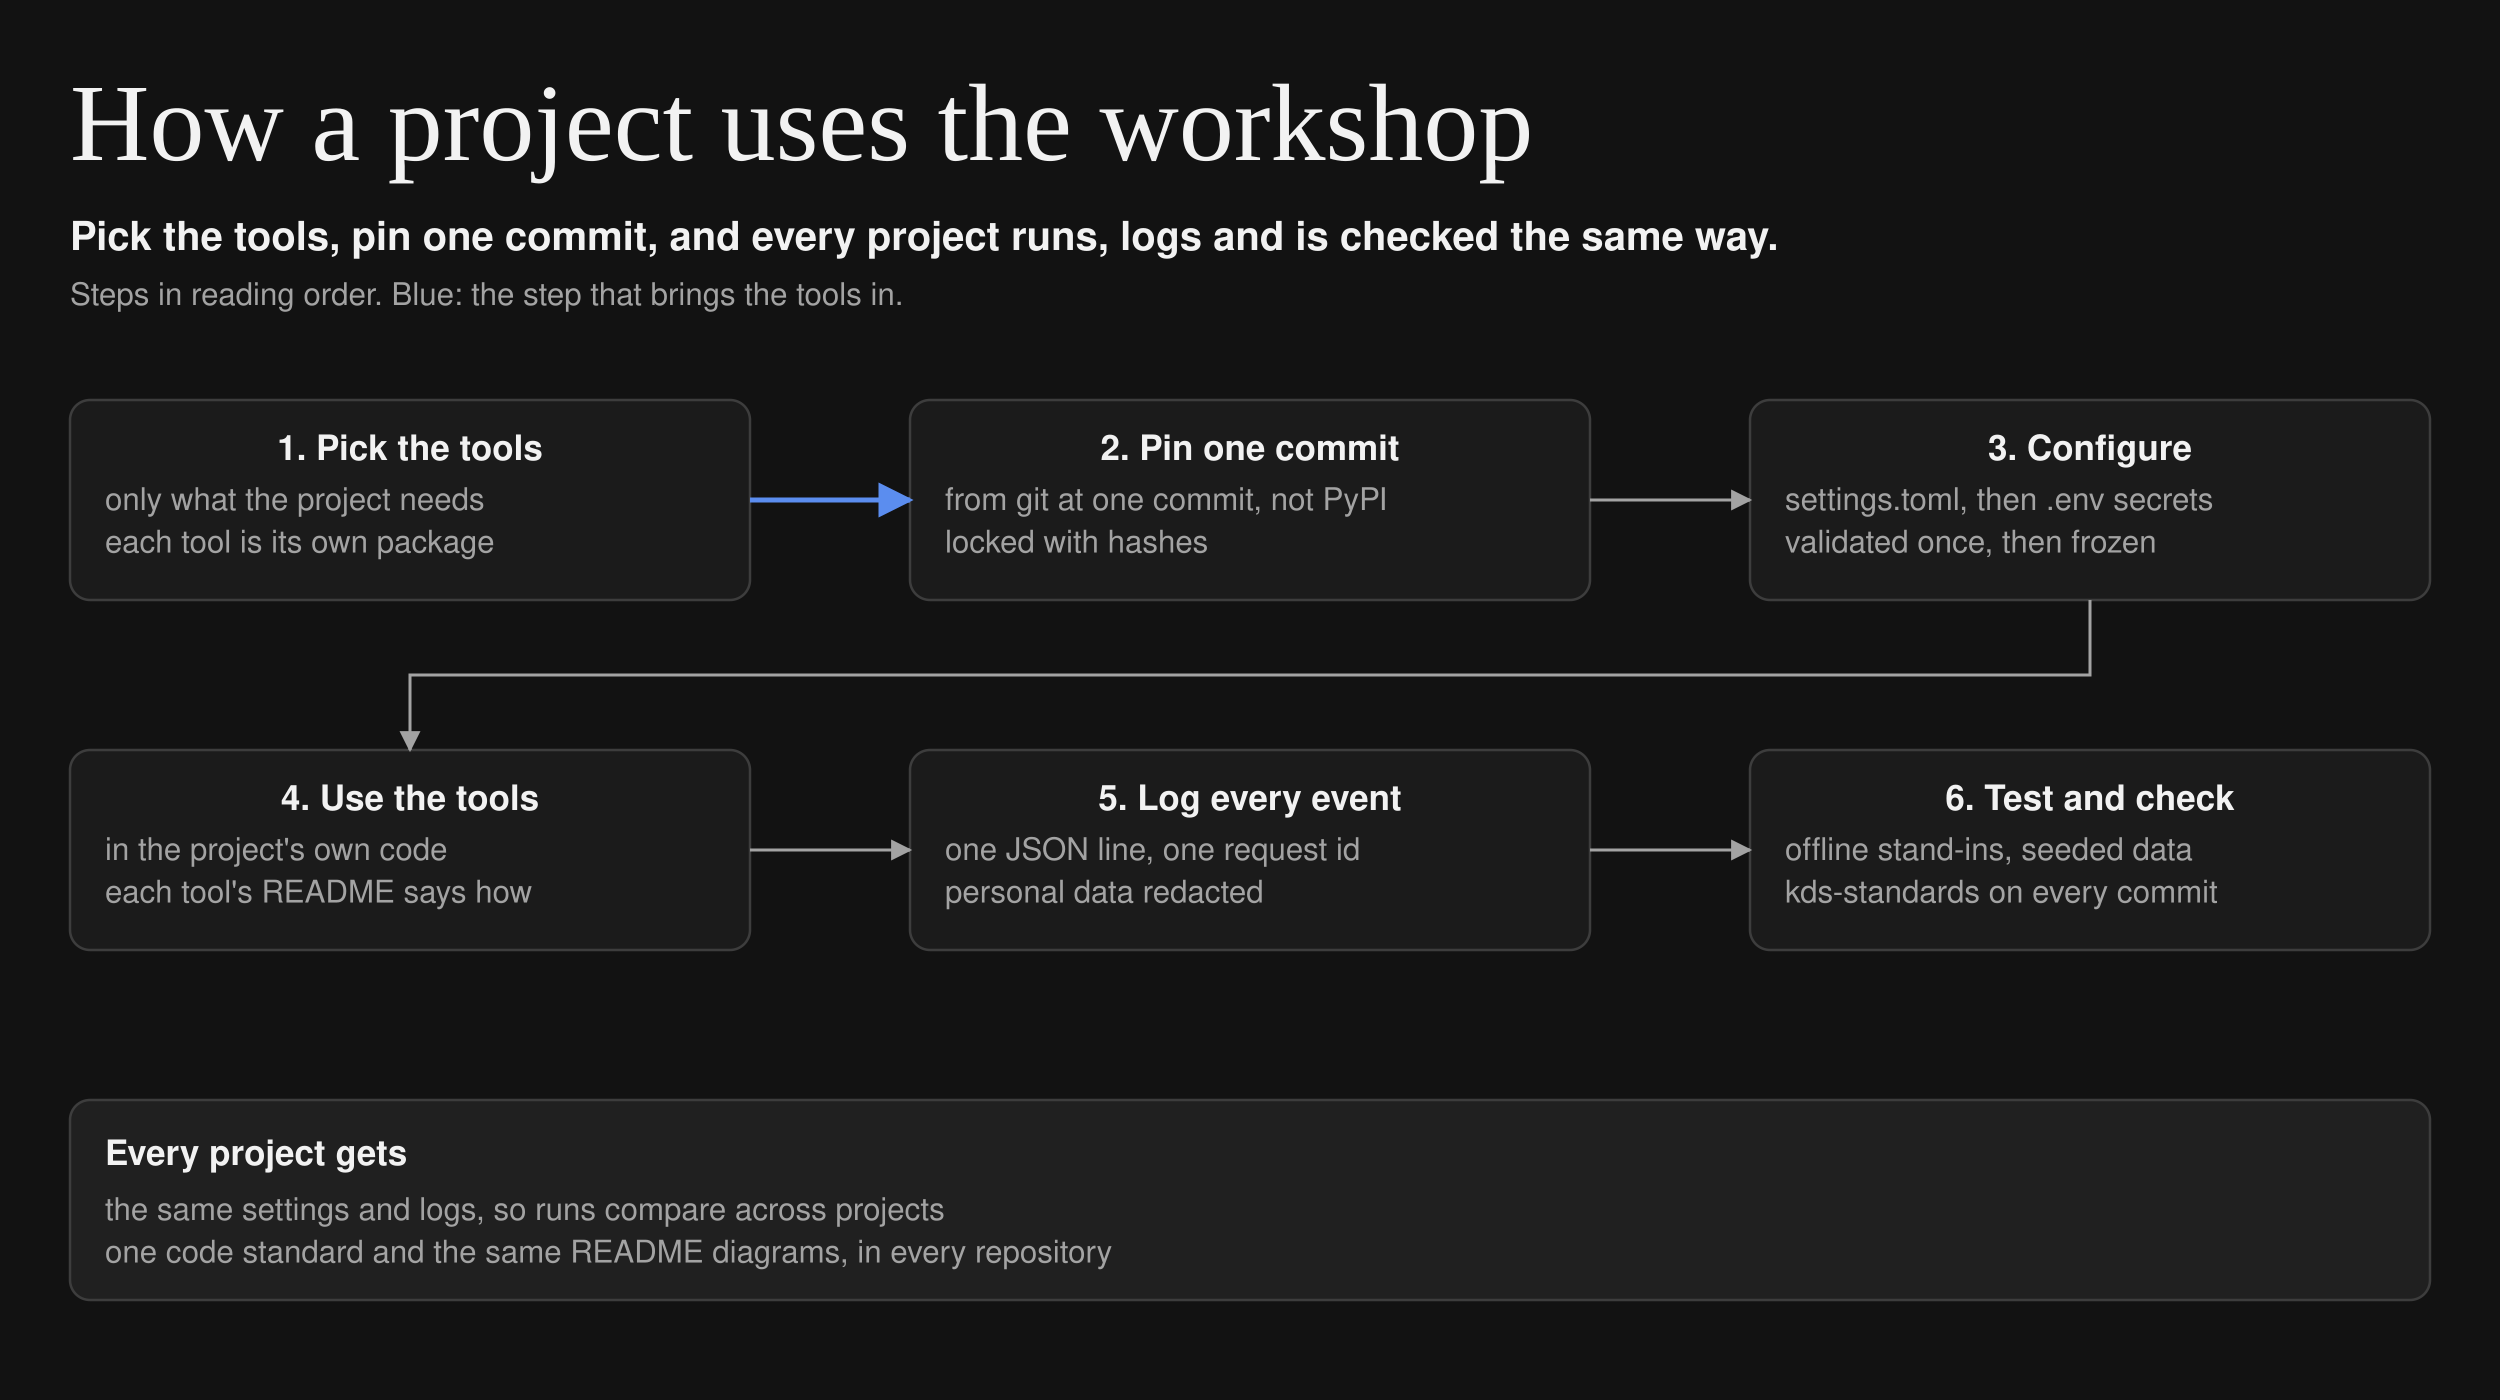
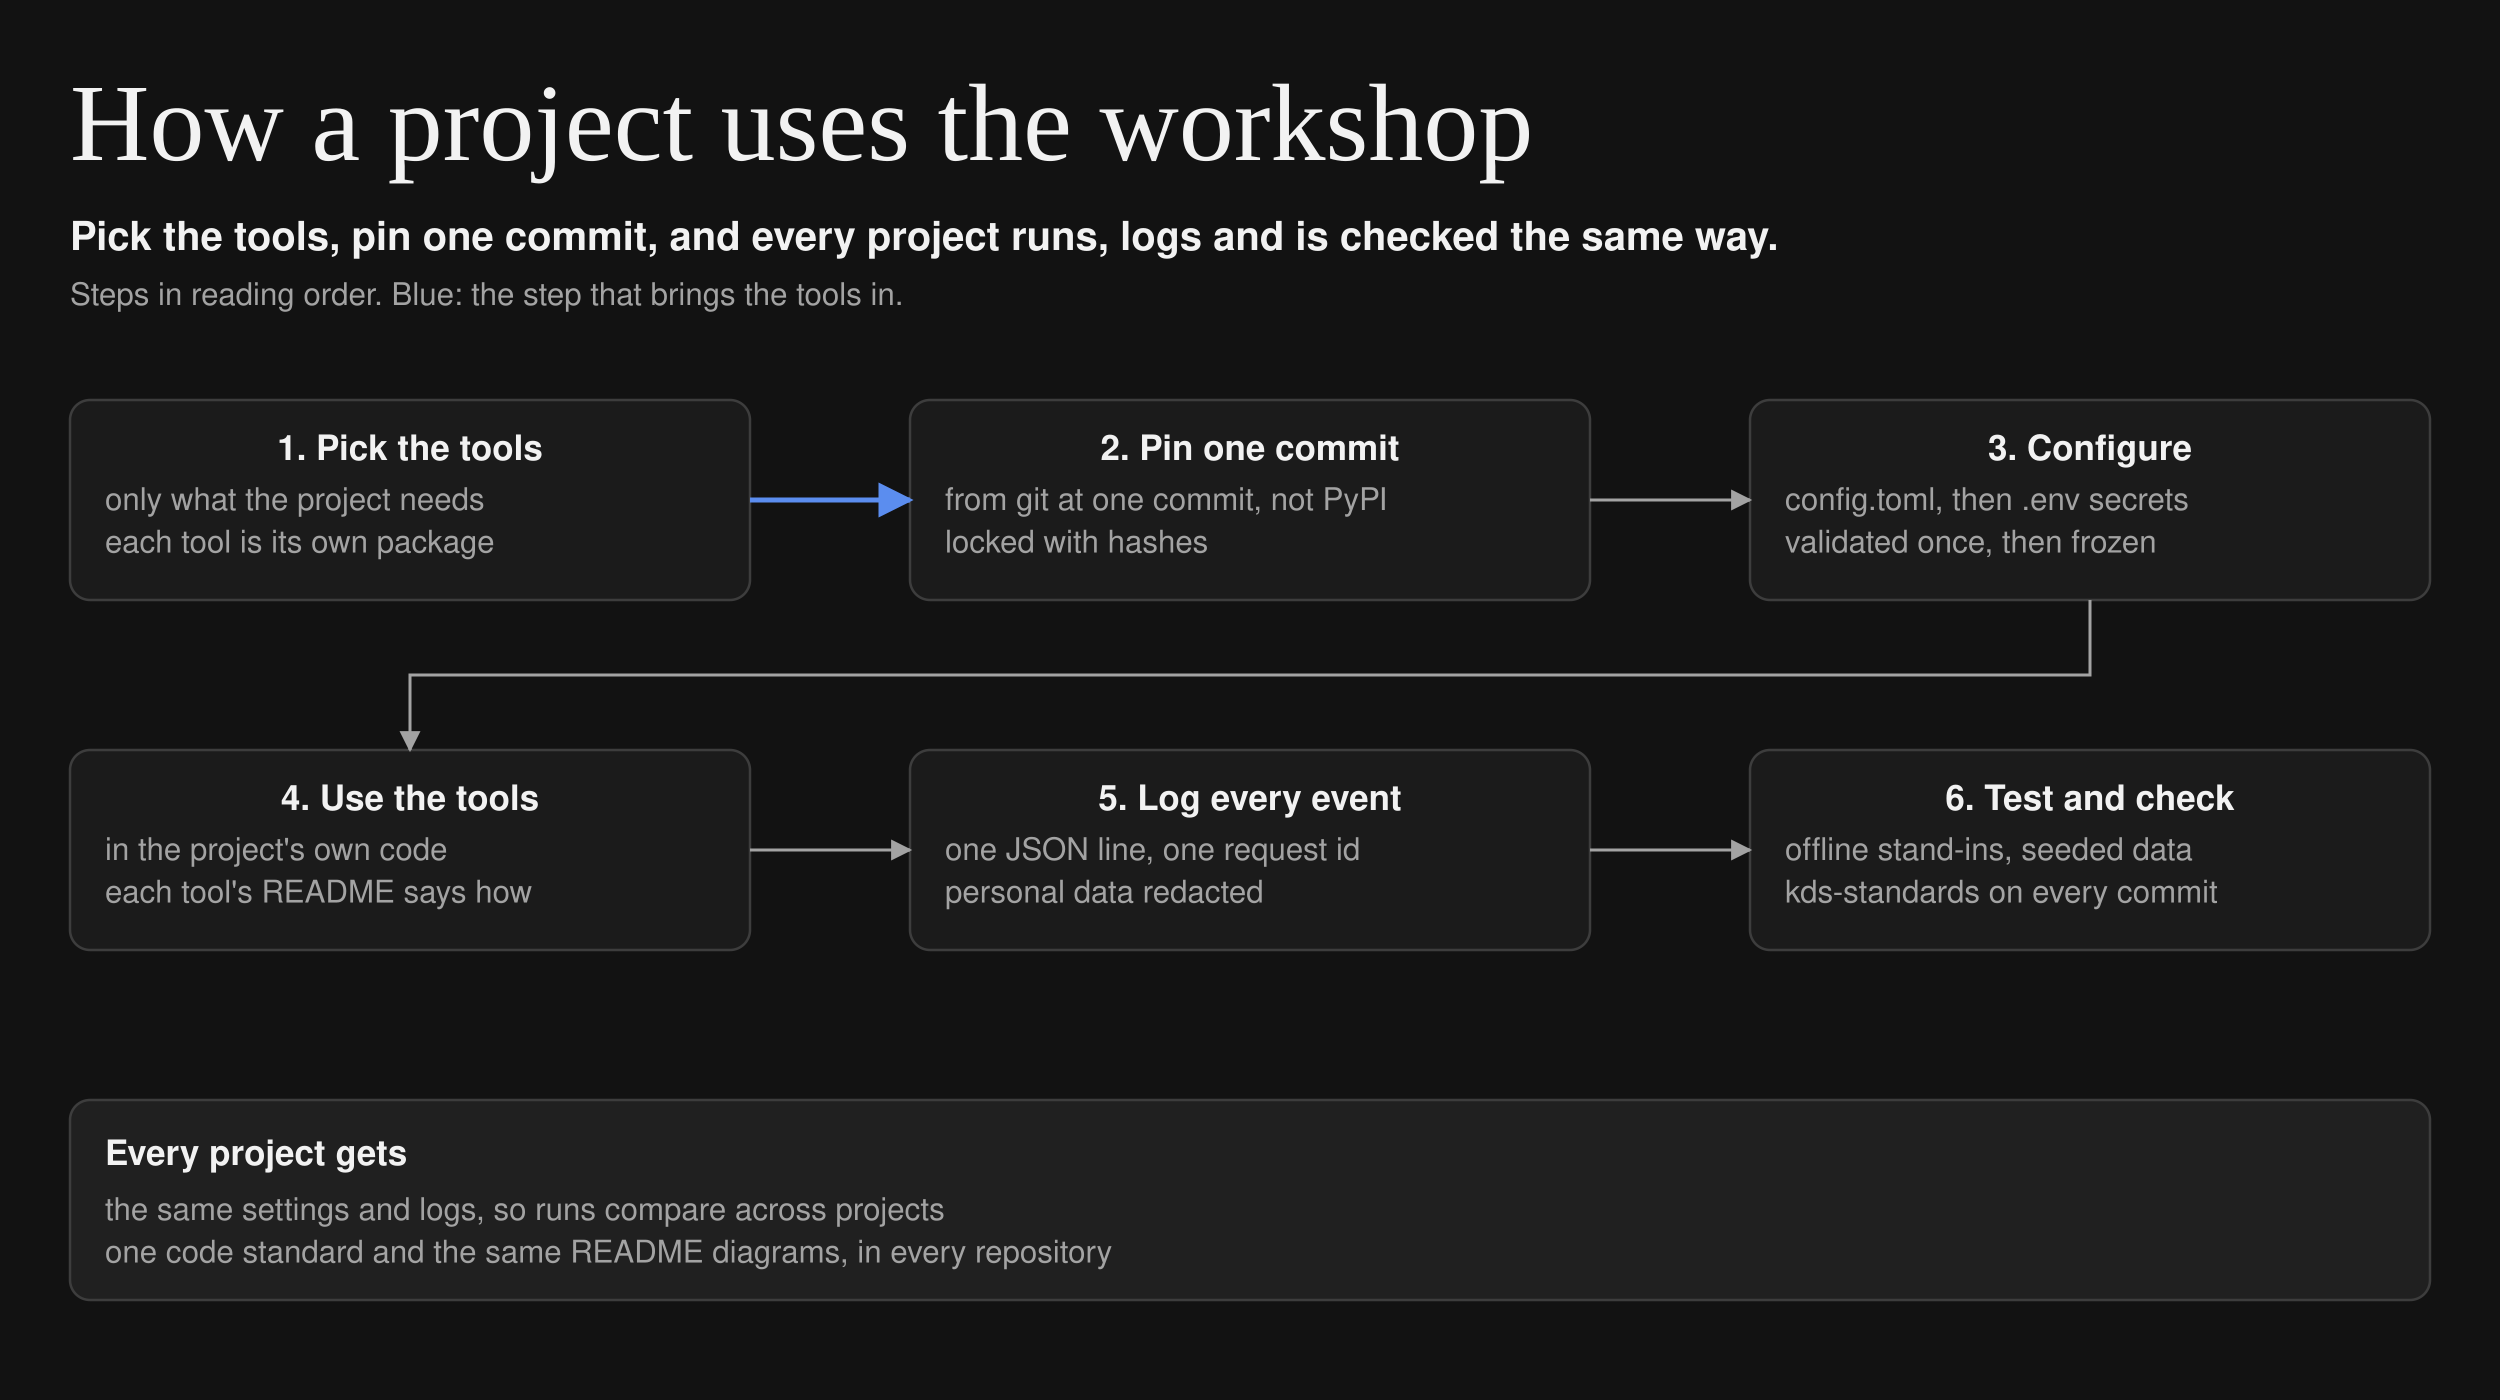
<svg xmlns="http://www.w3.org/2000/svg" width="1000" height="560" viewBox="0 0 1000 560" role="img" aria-labelledby="title desc">
  <defs>
    <marker id="plain" viewBox="0 0 10 10" refX="9" refY="5" markerWidth="7" markerHeight="7" orient="auto">
      <path d="M0 0L10 5L0 10z" fill="#a3a3a3" />
    </marker>
    <marker id="accent" viewBox="0 0 10 10" refX="9" refY="5" markerWidth="7" markerHeight="7" orient="auto">
      <path d="M0 0L10 5L0 10z" fill="#5b8def" />
    </marker>
  </defs>
  <rect width="100%" height="100%" fill="#121212" />
  <text x="28" y="64" font-family="Georgia, 'Times New Roman', serif" fill="#f2f2f2" font-size="44">How a project uses the workshop</text>
  <text x="28" y="100" font-family="-apple-system, 'Segoe UI', Helvetica, Arial, sans-serif" fill="#f2f2f2" font-size="16" font-weight="700">Pick the tools, pin one commit, and every project runs, logs and is checked the same way.</text>
  <text x="28" y="122" font-family="-apple-system, 'Segoe UI', Helvetica, Arial, sans-serif" fill="#a3a3a3" font-size="12.5">Steps in reading order. Blue: the step that brings the tools in.</text>
  <rect x="28" y="160" width="272" height="80" rx="8" fill="#1b1b1b" stroke="#3d3d3d" stroke-width="1" />
  <text x="164" y="184" text-anchor="middle" font-family="-apple-system, 'Segoe UI', Helvetica, Arial, sans-serif" fill="#f2f2f2" font-size="14" font-weight="700">1. Pick the tools</text>
  <text x="42" y="204" font-family="-apple-system, 'Segoe UI', Helvetica, Arial, sans-serif" fill="#a3a3a3" font-size="12.5">only what the project needs</text>
  <text x="42" y="221" font-family="-apple-system, 'Segoe UI', Helvetica, Arial, sans-serif" fill="#a3a3a3" font-size="12.5">each tool is its own package</text>
  <rect x="364" y="160" width="272" height="80" rx="8" fill="#1b1b1b" stroke="#3d3d3d" stroke-width="1" />
  <text x="500" y="184" text-anchor="middle" font-family="-apple-system, 'Segoe UI', Helvetica, Arial, sans-serif" fill="#f2f2f2" font-size="14" font-weight="700">2. Pin one commit</text>
  <text x="378" y="204" font-family="-apple-system, 'Segoe UI', Helvetica, Arial, sans-serif" fill="#a3a3a3" font-size="12.5">from git at one commit, not PyPI</text>
  <text x="378" y="221" font-family="-apple-system, 'Segoe UI', Helvetica, Arial, sans-serif" fill="#a3a3a3" font-size="12.5">locked with hashes</text>
  <rect x="700" y="160" width="272" height="80" rx="8" fill="#1b1b1b" stroke="#3d3d3d" stroke-width="1" />
  <text x="836" y="184" text-anchor="middle" font-family="-apple-system, 'Segoe UI', Helvetica, Arial, sans-serif" fill="#f2f2f2" font-size="14" font-weight="700">3. Configure</text>
-   <text x="714" y="204" font-family="-apple-system, 'Segoe UI', Helvetica, Arial, sans-serif" fill="#a3a3a3" font-size="12.5">settings.toml, then .env secrets</text>
+   <text x="714" y="204" font-family="-apple-system, 'Segoe UI', Helvetica, Arial, sans-serif" fill="#a3a3a3" font-size="12.5">config.toml, then .env secrets</text>
  <text x="714" y="221" font-family="-apple-system, 'Segoe UI', Helvetica, Arial, sans-serif" fill="#a3a3a3" font-size="12.5">validated once, then frozen</text>
  <rect x="28" y="300" width="272" height="80" rx="8" fill="#1b1b1b" stroke="#3d3d3d" stroke-width="1" />
  <text x="164" y="324" text-anchor="middle" font-family="-apple-system, 'Segoe UI', Helvetica, Arial, sans-serif" fill="#f2f2f2" font-size="14" font-weight="700">4. Use the tools</text>
  <text x="42" y="344" font-family="-apple-system, 'Segoe UI', Helvetica, Arial, sans-serif" fill="#a3a3a3" font-size="12.5">in the project's own code</text>
  <text x="42" y="361" font-family="-apple-system, 'Segoe UI', Helvetica, Arial, sans-serif" fill="#a3a3a3" font-size="12.5">each tool's README says how</text>
  <rect x="364" y="300" width="272" height="80" rx="8" fill="#1b1b1b" stroke="#3d3d3d" stroke-width="1" />
  <text x="500" y="324" text-anchor="middle" font-family="-apple-system, 'Segoe UI', Helvetica, Arial, sans-serif" fill="#f2f2f2" font-size="14" font-weight="700">5. Log every event</text>
  <text x="378" y="344" font-family="-apple-system, 'Segoe UI', Helvetica, Arial, sans-serif" fill="#a3a3a3" font-size="12.5">one JSON line, one request id</text>
  <text x="378" y="361" font-family="-apple-system, 'Segoe UI', Helvetica, Arial, sans-serif" fill="#a3a3a3" font-size="12.5">personal data redacted</text>
  <rect x="700" y="300" width="272" height="80" rx="8" fill="#1b1b1b" stroke="#3d3d3d" stroke-width="1" />
  <text x="836" y="324" text-anchor="middle" font-family="-apple-system, 'Segoe UI', Helvetica, Arial, sans-serif" fill="#f2f2f2" font-size="14" font-weight="700">6. Test and check</text>
  <text x="714" y="344" font-family="-apple-system, 'Segoe UI', Helvetica, Arial, sans-serif" fill="#a3a3a3" font-size="12.5">offline stand-ins, seeded data</text>
  <text x="714" y="361" font-family="-apple-system, 'Segoe UI', Helvetica, Arial, sans-serif" fill="#a3a3a3" font-size="12.5">kds-standards on every commit</text>
  <path d="M300 200 L364 200" fill="none" stroke="#5b8def" stroke-width="2" marker-end="url(#accent)" />
  <path d="M636 200 L700 200" fill="none" stroke="#a3a3a3" stroke-width="1.2" marker-end="url(#plain)" />
  <path d="M836 240 L836 270 L164 270 L164 300" fill="none" stroke="#a3a3a3" stroke-width="1.2" marker-end="url(#plain)" />
  <path d="M300 340 L364 340" fill="none" stroke="#a3a3a3" stroke-width="1.2" marker-end="url(#plain)" />
  <path d="M636 340 L700 340" fill="none" stroke="#a3a3a3" stroke-width="1.2" marker-end="url(#plain)" />
  <rect x="28" y="440" width="944" height="80" rx="8" fill="#202020" stroke="#3d3d3d" stroke-width="1" />
  <text x="42" y="466" font-family="-apple-system, 'Segoe UI', Helvetica, Arial, sans-serif" fill="#f2f2f2" font-size="14" font-weight="700">Every project gets</text>
  <text x="42" y="488" font-family="-apple-system, 'Segoe UI', Helvetica, Arial, sans-serif" fill="#a3a3a3" font-size="12.5">the same settings and logs, so runs compare across projects</text>
  <text x="42" y="505" font-family="-apple-system, 'Segoe UI', Helvetica, Arial, sans-serif" fill="#a3a3a3" font-size="12.5">one code standard and the same README diagrams, in every repository</text>
</svg>
